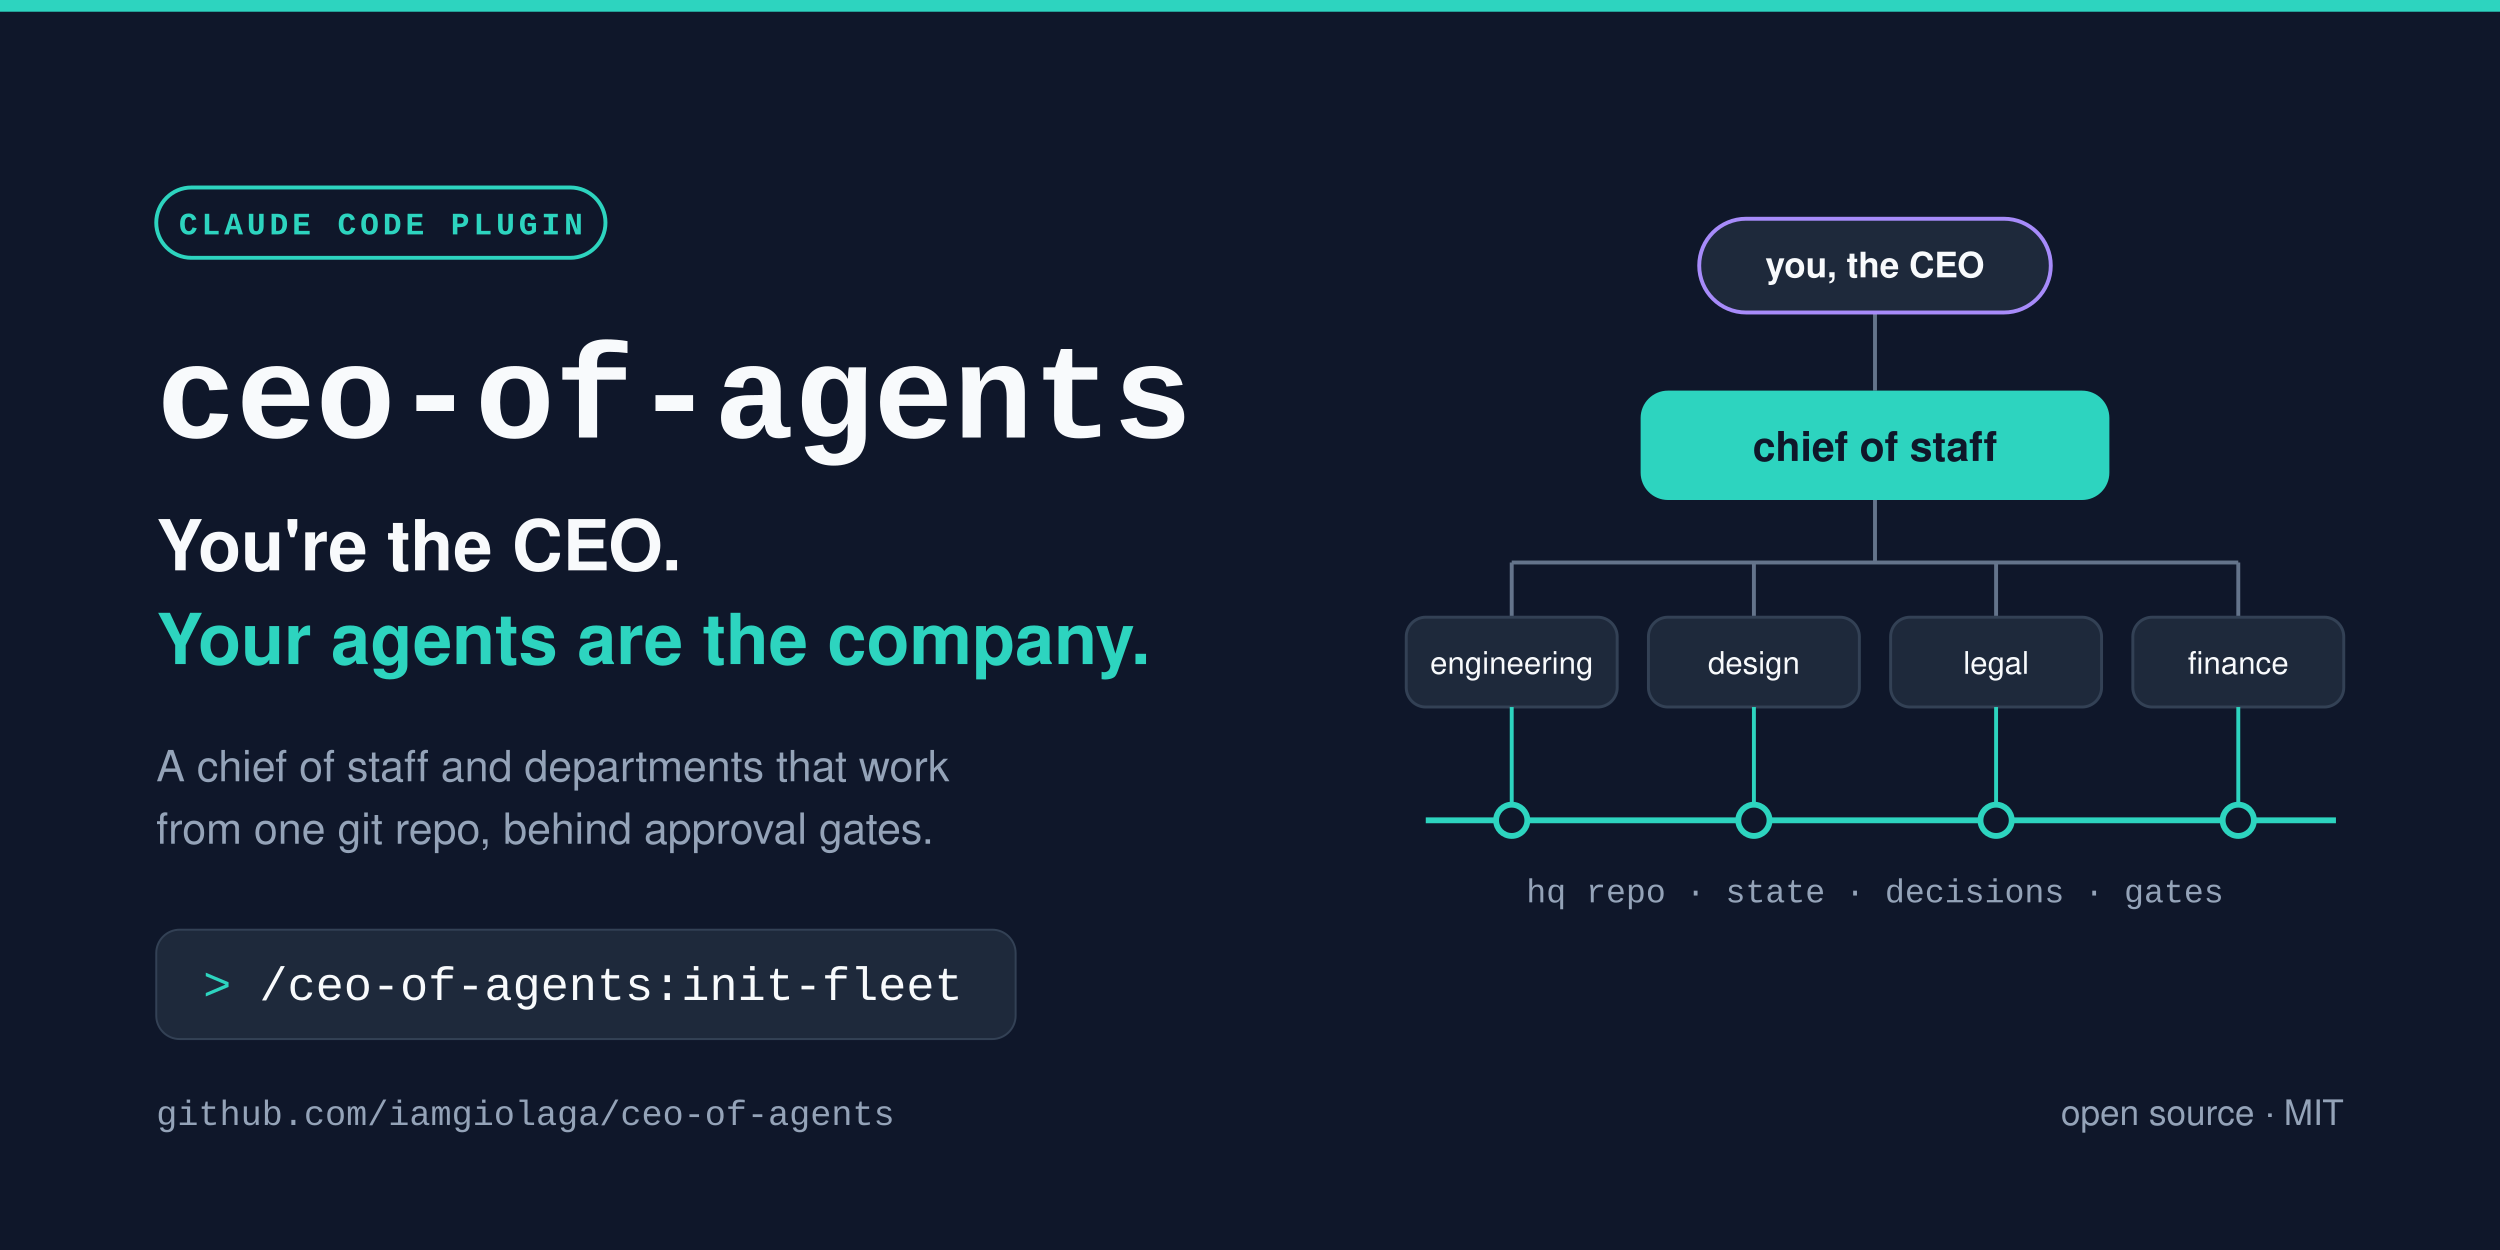
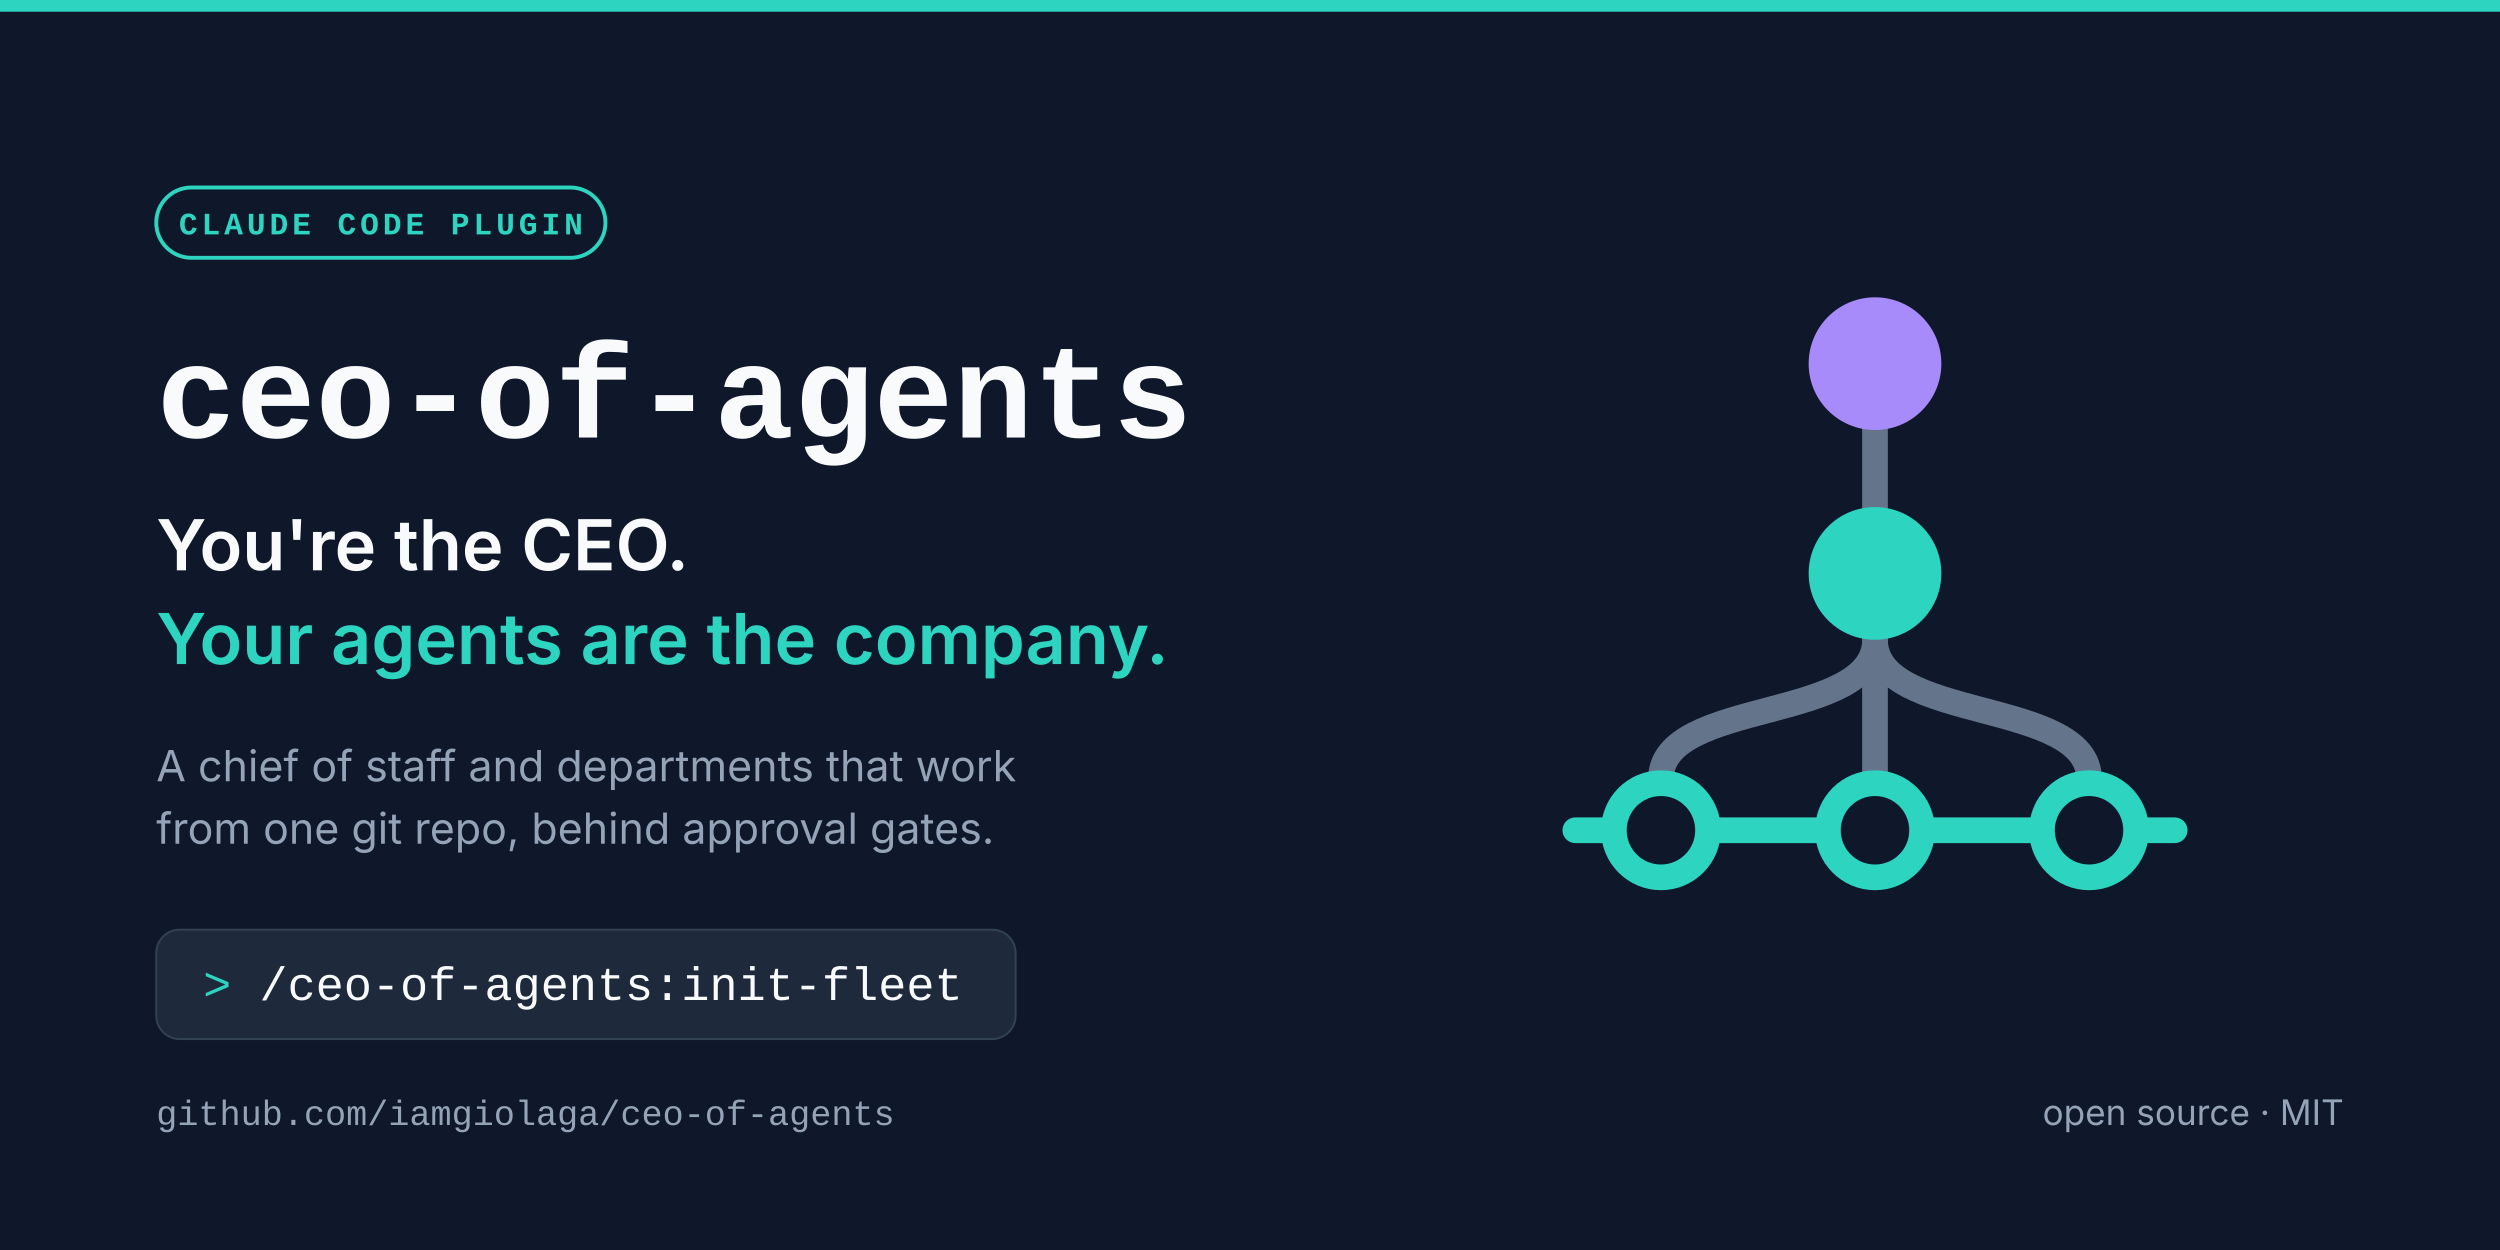
<svg xmlns="http://www.w3.org/2000/svg" width="1280" height="640" viewBox="0 0 1280 640" role="img" aria-labelledby="sp-title sp-desc">
  <rect x="0" y="0" width="1280" height="640" fill="#0F172A" />
  <rect x="0" y="0" width="1280" height="6" fill="#2DD4BF" />
-   <g font-family="ui-monospace, SFMono-Regular, Menlo, Consolas, 'Liberation Mono', monospace">
+   <g font-family="'JetBrains Mono', ui-monospace, SFMono-Regular, Menlo, Consolas, 'Liberation Mono', monospace">
    <rect x="80" y="96" width="230" height="36" rx="18" fill="none" stroke="#2DD4BF" stroke-width="2" />
    <text x="195" y="120" text-anchor="middle" font-size="16" font-weight="700" letter-spacing="2" fill="#2DD4BF">CLAUDE CODE PLUGIN</text>
    <text x="80" y="224" font-size="68" font-weight="700" fill="#F8FAFC">ceo-of-agents</text>
  </g>
-   <g font-family="-apple-system, BlinkMacSystemFont, 'Segoe UI', Helvetica, Arial, sans-serif">
+   <g font-family="Inter, -apple-system, BlinkMacSystemFont, 'Segoe UI', Helvetica, Arial, sans-serif">
    <text x="80" y="292" font-size="36" font-weight="600" fill="#F8FAFC">You're the CEO.</text>
    <text x="80" y="340" font-size="36" font-weight="600" fill="#2DD4BF">Your agents are the company.</text>
    <text x="80" y="400" font-size="22" fill="#94A3B8">A chief of staff and departments that work</text>
    <text x="80" y="432" font-size="22" fill="#94A3B8">from one git repo, behind approval gates.</text>
  </g>
  <rect x="80" y="476" width="440" height="56" rx="12" fill="#1E293B" stroke="#334155" />
-   <text x="104" y="512" font-family="ui-monospace, SFMono-Regular, Menlo, Consolas, 'Liberation Mono', monospace" font-size="24" fill="#F8FAFC">
+   <text x="104" y="512" font-family="'JetBrains Mono', ui-monospace, SFMono-Regular, Menlo, Consolas, 'Liberation Mono', monospace" font-size="24" fill="#F8FAFC">
    <tspan fill="#2DD4BF">&gt;</tspan> /ceo-of-agents:init-fleet</text>
-   <g stroke="#64748B" stroke-width="2" fill="none">
-     <line x1="960" y1="160" x2="960" y2="200" />
-     <line x1="960" y1="256" x2="960" y2="288" />
-     <line x1="774" y1="288" x2="1146" y2="288" />
-     <line x1="774" y1="288" x2="774" y2="316" />
-     <line x1="898" y1="288" x2="898" y2="316" />
-     <line x1="1022" y1="288" x2="1022" y2="316" />
-     <line x1="1146" y1="288" x2="1146" y2="316" />
+   <g id="logo" transform="translate(800 144) scale(0.547945) translate(-220 -223)" fill="none" stroke-linecap="round" stroke-linejoin="round">
+     <g stroke="#64748B" stroke-width="24">
+       <path d="M512 362 L512 434" />
+       <path d="M512 558 C512 636 312 612 312 688" />
+       <path d="M512 558 L512 688" />
+       <path d="M512 558 C512 636 712 612 712 688" />
+     </g>
+     <g stroke="#2DD4BF" stroke-width="24">
+       <path d="M232 736 L266 736" />
+       <path d="M358 736 L466 736" />
+       <path d="M558 736 L666 736" />
+       <path d="M758 736 L792 736" />
+       <circle cx="312" cy="736" r="44" />
+       <circle cx="512" cy="736" r="44" />
+       <circle cx="712" cy="736" r="44" />
+     </g>
+     <circle cx="512" cy="496" r="62" fill="#2DD4BF" />
+     <circle cx="512" cy="300" r="62" fill="#A78BFA" />
  </g>
-   <rect x="870" y="112" width="180" height="48" rx="24" fill="#1E293B" stroke="#A78BFA" stroke-width="2" />
-   <rect x="840" y="200" width="240" height="56" rx="14" fill="#2DD4BF" />
-   <g fill="#1E293B" stroke="#334155" stroke-width="1.5">
-     <rect x="720" y="316" width="108" height="46" rx="10" />
-     <rect x="844" y="316" width="108" height="46" rx="10" />
-     <rect x="968" y="316" width="108" height="46" rx="10" />
-     <rect x="1092" y="316" width="108" height="46" rx="10" />
-   </g>
-   <g font-family="-apple-system, BlinkMacSystemFont, 'Segoe UI', Helvetica, Arial, sans-serif" text-anchor="middle">
-     <text x="960" y="142" font-size="18" font-weight="600" fill="#F8FAFC">you, the CEO</text>
-     <text x="960" y="236" font-size="21" font-weight="700" fill="#0F172A">chief of staff</text>
-     <text x="774" y="345" font-size="16" fill="#F8FAFC">engineering</text>
-     <text x="898" y="345" font-size="16" fill="#F8FAFC">design</text>
-     <text x="1022" y="345" font-size="16" fill="#F8FAFC">legal</text>
-     <text x="1146" y="345" font-size="16" fill="#F8FAFC">finance</text>
-   </g>
-   <g stroke="#2DD4BF" fill="none">
-     <line x1="774" y1="362" x2="774" y2="420" stroke-width="2" />
-     <line x1="898" y1="362" x2="898" y2="420" stroke-width="2" />
-     <line x1="1022" y1="362" x2="1022" y2="420" stroke-width="2" />
-     <line x1="1146" y1="362" x2="1146" y2="420" stroke-width="2" />
-     <line x1="730" y1="420" x2="1196" y2="420" stroke-width="3" />
-   </g>
-   <g fill="#0F172A" stroke="#2DD4BF" stroke-width="3">
-     <circle cx="774" cy="420" r="8" />
-     <circle cx="898" cy="420" r="8" />
-     <circle cx="1022" cy="420" r="8" />
-     <circle cx="1146" cy="420" r="8" />
-   </g>
-   <text x="960" y="462" text-anchor="middle" font-family="ui-monospace, SFMono-Regular, Menlo, Consolas, 'Liberation Mono', monospace" font-size="17" fill="#94A3B8">hq repo · state · decisions · gates</text>
-   <text x="80" y="576" font-family="ui-monospace, SFMono-Regular, Menlo, Consolas, 'Liberation Mono', monospace" font-size="18" fill="#94A3B8">github.com/iamgiolaga/ceo-of-agents</text>
-   <text x="1200" y="576" text-anchor="end" font-family="-apple-system, BlinkMacSystemFont, 'Segoe UI', Helvetica, Arial, sans-serif" font-size="18" fill="#94A3B8">open source · MIT</text>
+   <text x="80" y="576" font-family="'JetBrains Mono', ui-monospace, SFMono-Regular, Menlo, Consolas, 'Liberation Mono', monospace" font-size="18" fill="#94A3B8">github.com/iamgiolaga/ceo-of-agents</text>
+   <text x="1200" y="576" text-anchor="end" font-family="Inter, -apple-system, BlinkMacSystemFont, 'Segoe UI', Helvetica, Arial, sans-serif" font-size="18" fill="#94A3B8">open source · MIT</text>
</svg>
